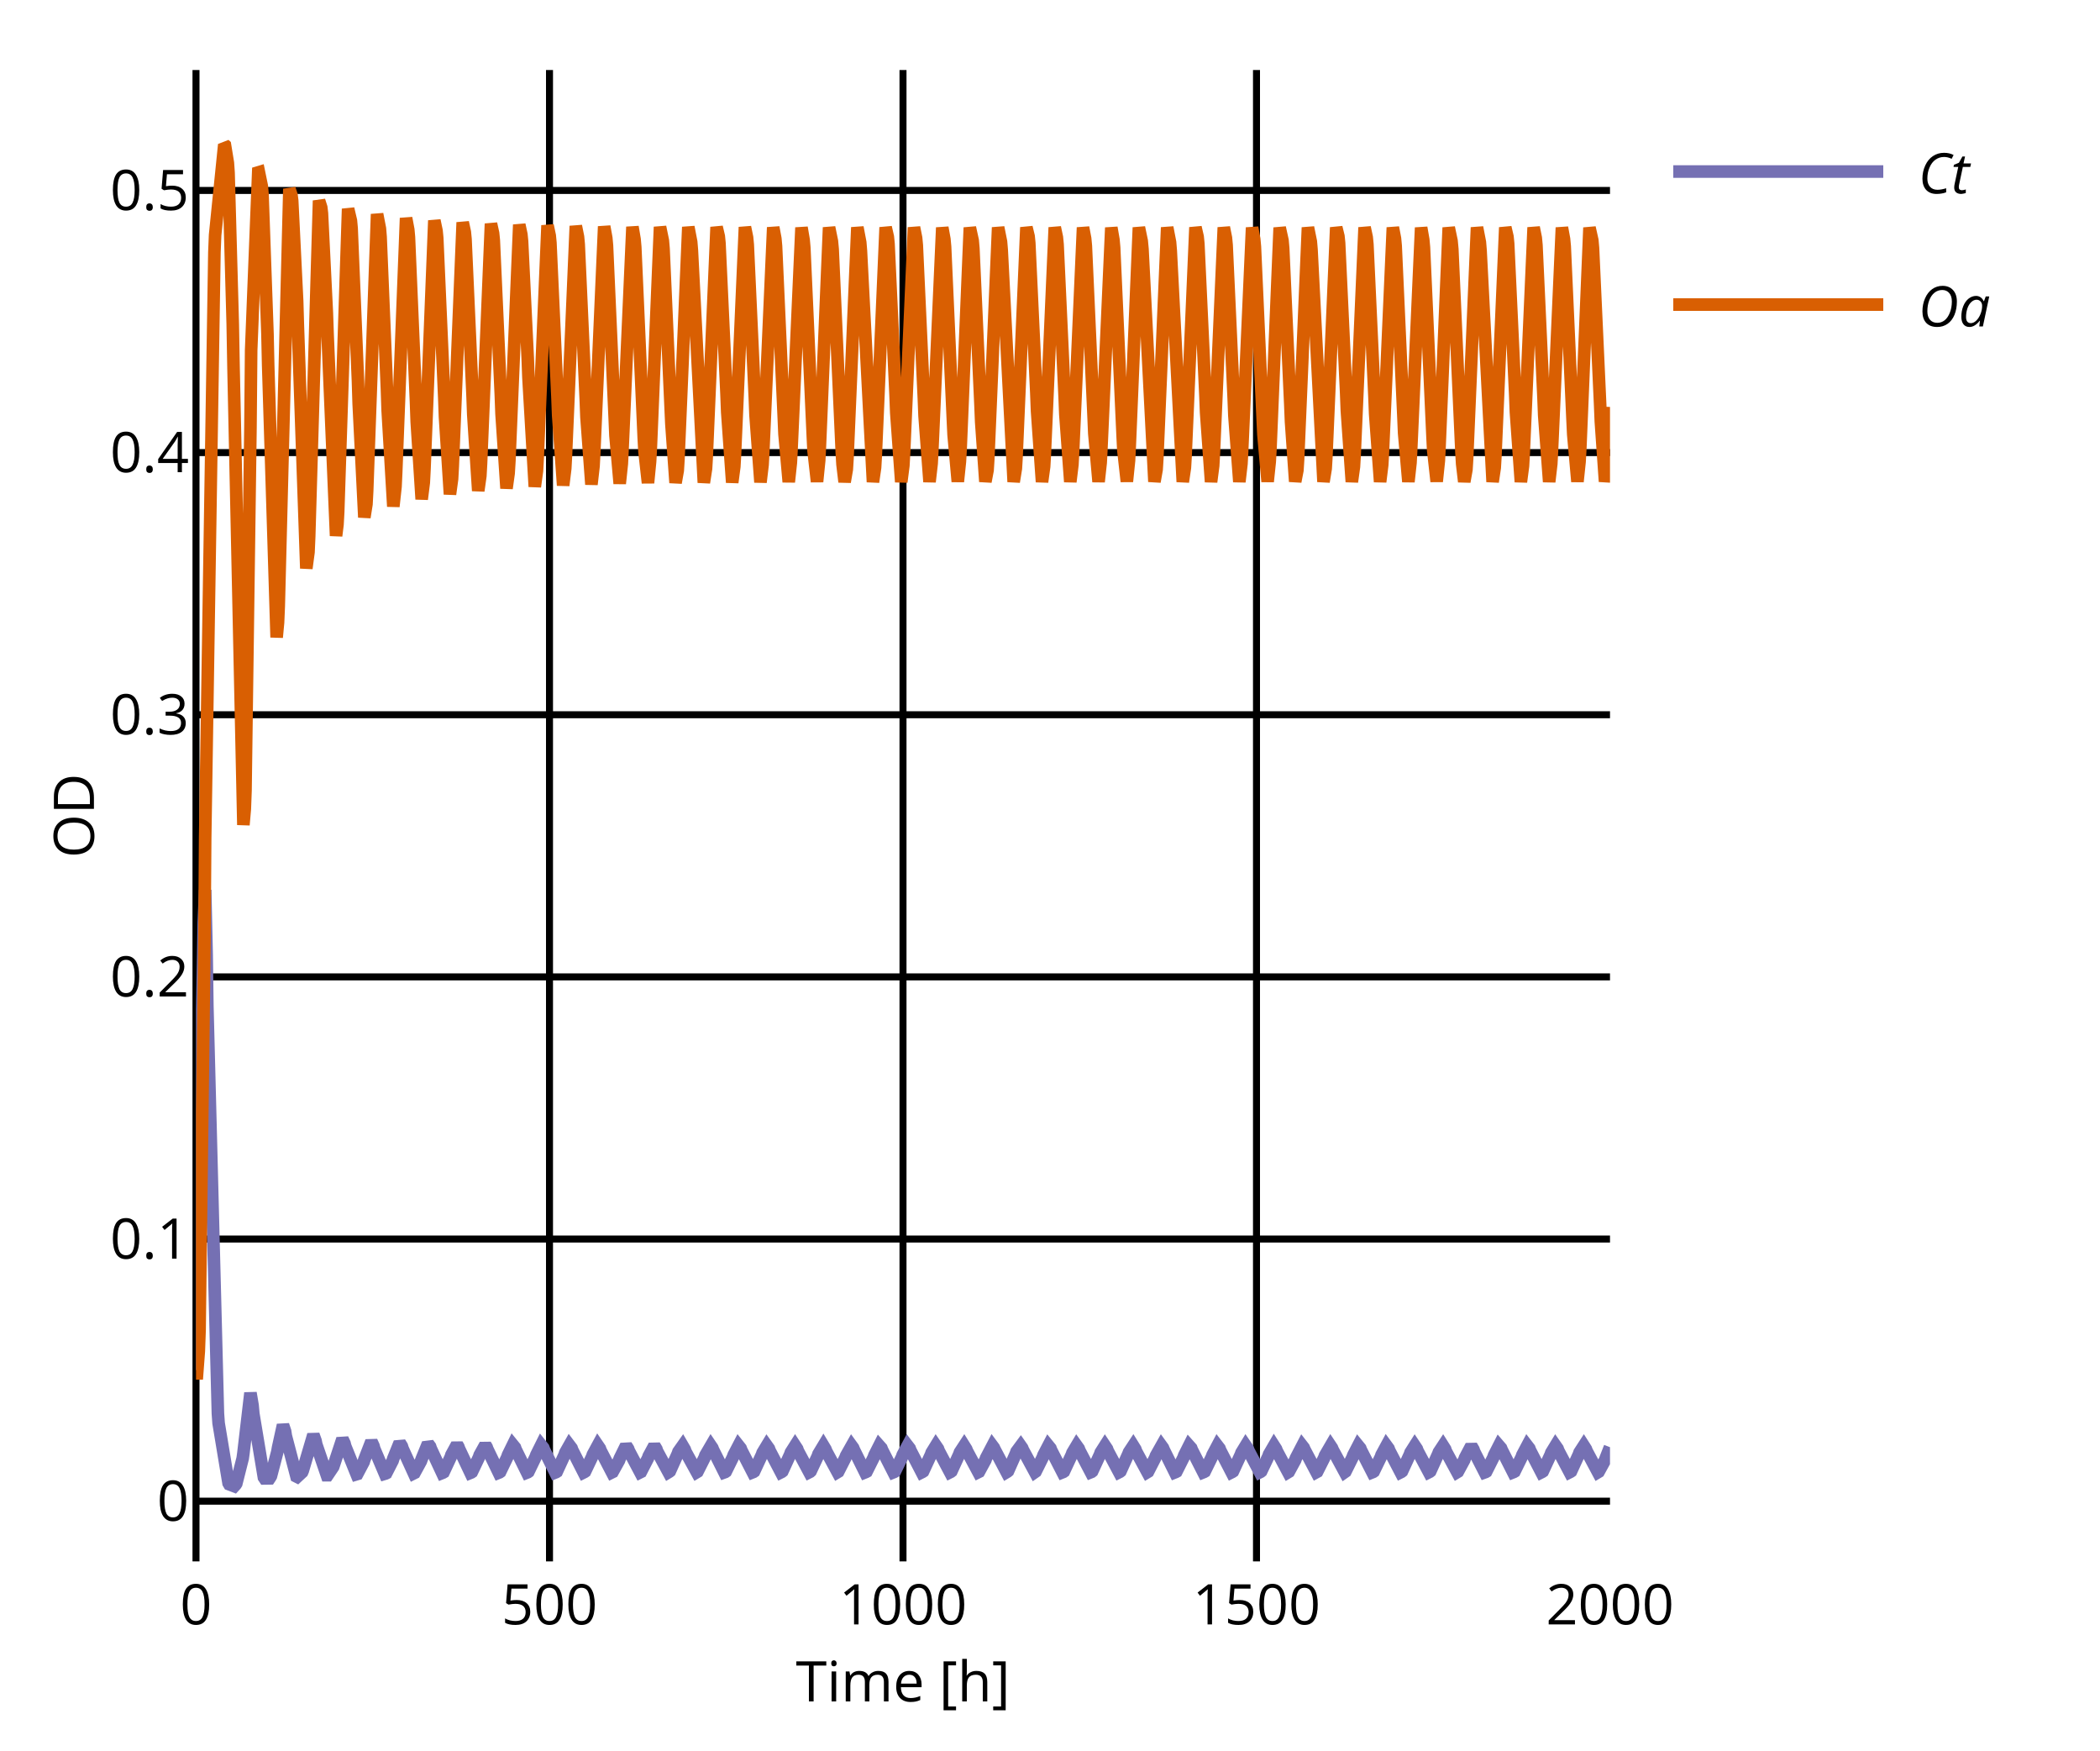
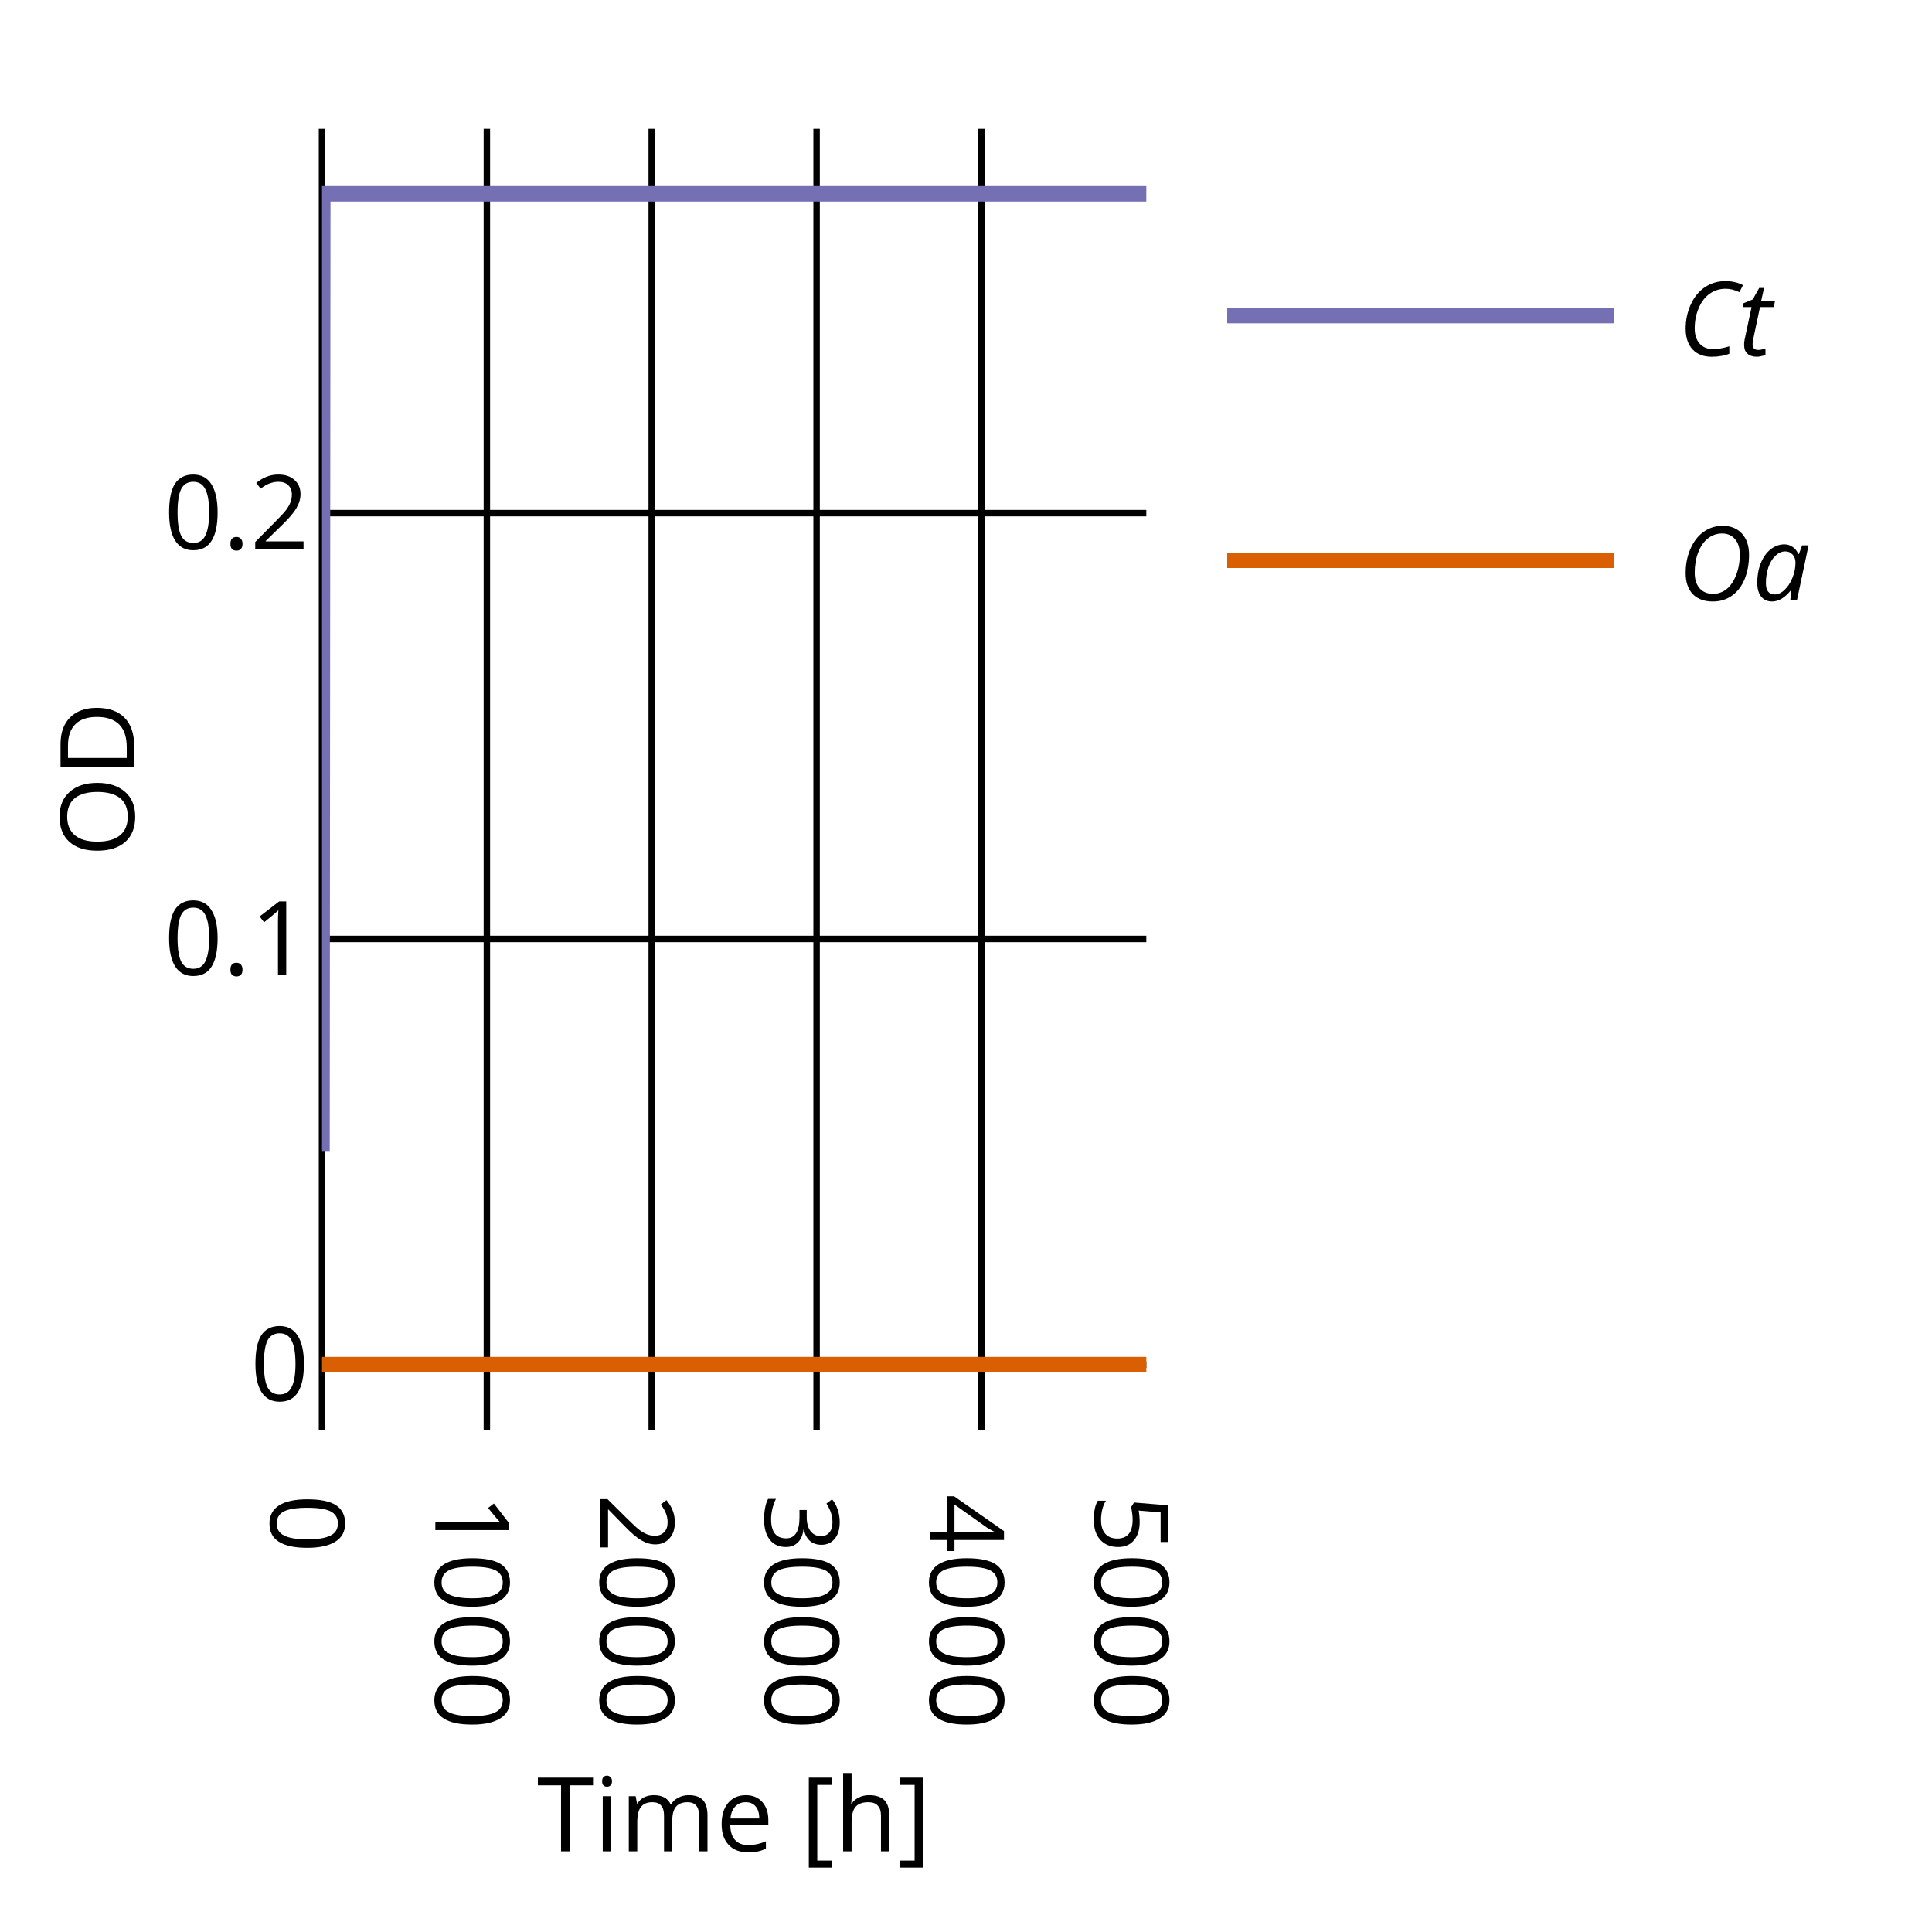
- <svg xmlns="http://www.w3.org/2000/svg" class="main-svg" width="300" height="250" style="" viewBox="0 0 300 250">
-   <rect x="0" y="0" width="300" height="250" style="fill: rgb(255, 255, 255); fill-opacity: 1;" />
-   <defs id="defs-088edc">
+ <svg xmlns="http://www.w3.org/2000/svg" class="main-svg" width="150" height="150" style="" viewBox="0 0 150 150">
+   <rect x="0" y="0" width="150" height="150" style="fill: rgb(255, 255, 255); fill-opacity: 1;" />
+   <defs id="defs-6dd282">
    <g class="clips">
-       <clipPath id="clip088edcxyplot" class="plotclip">
-         <rect width="202" height="213" />
+       <clipPath id="clip6dd282xyplot" class="plotclip">
+         <rect width="64" height="101" />
      </clipPath>
-       <clipPath class="axesclip" id="clip088edcx">
-         <rect x="28" y="0" width="202" height="250" />
+       <clipPath class="axesclip" id="clip6dd282x">
+         <rect x="25" y="0" width="64" height="150" />
      </clipPath>
-       <clipPath class="axesclip" id="clip088edcy">
-         <rect x="0" y="10" width="300" height="213" />
+       <clipPath class="axesclip" id="clip6dd282y">
+         <rect x="0" y="10" width="150" height="101" />
      </clipPath>
-       <clipPath class="axesclip" id="clip088edcxy">
-         <rect x="28" y="10" width="202" height="213" />
+       <clipPath class="axesclip" id="clip6dd282xy">
+         <rect x="25" y="10" width="64" height="101" />
      </clipPath>
    </g>
    <g class="gradients" />
    <g class="patterns" />
  </defs>
  <g class="bglayer" />
  <g class="layer-below">
    <g class="imagelayer" />
    <g class="shapelayer" />
  </g>
  <g class="cartesianlayer">
    <g class="subplot xy">
      <g class="layer-subplot">
        <g class="shapelayer" />
        <g class="imagelayer" />
      </g>
      <g class="minor-gridlayer">
        <g class="x" />
        <g class="y" />
      </g>
      <g class="gridlayer">
        <g class="x">
-           <path class="xgrid crisp" transform="translate(78.5,0)" d="M0,10v213" style="stroke: rgb(0, 0, 0); stroke-opacity: 1; stroke-width: 1px;" />
-           <path class="xgrid crisp" transform="translate(129,0)" d="M0,10v213" style="stroke: rgb(0, 0, 0); stroke-opacity: 1; stroke-width: 1px;" />
-           <path class="xgrid crisp" transform="translate(179.5,0)" d="M0,10v213" style="stroke: rgb(0, 0, 0); stroke-opacity: 1; stroke-width: 1px;" />
+           <path class="xgrid crisp" transform="translate(37.8,0)" d="M0,10v101" style="stroke: rgb(0, 0, 0); stroke-opacity: 1; stroke-width: 0.5px;" />
+           <path class="xgrid crisp" transform="translate(50.6,0)" d="M0,10v101" style="stroke: rgb(0, 0, 0); stroke-opacity: 1; stroke-width: 0.5px;" />
+           <path class="xgrid crisp" transform="translate(63.4,0)" d="M0,10v101" style="stroke: rgb(0, 0, 0); stroke-opacity: 1; stroke-width: 0.5px;" />
+           <path class="xgrid crisp" transform="translate(76.2,0)" d="M0,10v101" style="stroke: rgb(0, 0, 0); stroke-opacity: 1; stroke-width: 0.5px;" />
        </g>
        <g class="y">
-           <path class="ygrid crisp" transform="translate(0,176.96)" d="M28,0h202" style="stroke: rgb(0, 0, 0); stroke-opacity: 1; stroke-width: 1px;" />
-           <path class="ygrid crisp" transform="translate(0,139.52)" d="M28,0h202" style="stroke: rgb(0, 0, 0); stroke-opacity: 1; stroke-width: 1px;" />
-           <path class="ygrid crisp" transform="translate(0,102.08)" d="M28,0h202" style="stroke: rgb(0, 0, 0); stroke-opacity: 1; stroke-width: 1px;" />
-           <path class="ygrid crisp" transform="translate(0,64.64)" d="M28,0h202" style="stroke: rgb(0, 0, 0); stroke-opacity: 1; stroke-width: 1px;" />
-           <path class="ygrid crisp" transform="translate(0,27.2)" d="M28,0h202" style="stroke: rgb(0, 0, 0); stroke-opacity: 1; stroke-width: 1px;" />
+           <path class="ygrid crisp" transform="translate(0,72.9)" d="M25,0h64" style="stroke: rgb(0, 0, 0); stroke-opacity: 1; stroke-width: 0.5px;" />
+           <path class="ygrid crisp" transform="translate(0,39.84)" d="M25,0h64" style="stroke: rgb(0, 0, 0); stroke-opacity: 1; stroke-width: 0.5px;" />
        </g>
      </g>
      <g class="zerolinelayer">
-         <path class="xzl zl crisp" transform="translate(28,0)" d="M0,10v213" style="stroke: rgb(0, 0, 0); stroke-opacity: 1; stroke-width: 1px;" />
-         <path class="yzl zl crisp" transform="translate(0,214.4)" d="M28,0h202" style="stroke: rgb(0, 0, 0); stroke-opacity: 1; stroke-width: 1px;" />
+         <path class="xzl zl crisp" transform="translate(25,0)" d="M0,10v101" style="stroke: rgb(0, 0, 0); stroke-opacity: 1; stroke-width: 0.5px;" />
+         <path class="yzl zl crisp" transform="translate(0,105.95)" d="M25,0h64" style="stroke: rgb(0, 0, 0); stroke-opacity: 1; stroke-width: 0.5px;" />
      </g>
      <g class="layer-between">
        <g class="shapelayer" />
        <g class="imagelayer" />
      </g>
      <path class="xlines-below" />
      <path class="ylines-below" />
      <g class="overlines-below" />
      <g class="xaxislayer-below" />
      <g class="yaxislayer-below" />
      <g class="overaxes-below" />
      <g class="overplot">
-         <g class="xy" transform="translate(28,10)" clip-path="url(#clip088edcxyplot)">
+         <g class="xy" transform="translate(25,10)" clip-path="url(#clip6dd282xyplot)">
          <g class="scatterlayer mlayer">
-             <g class="trace scatter trace9ef714" style="stroke-miterlimit: 2; opacity: 1;">
+             <g class="trace scatter trace63bf33" style="stroke-miterlimit: 2; opacity: 1;">
              <g class="fills" />
              <g class="errorbars" />
              <g class="lines">
-                 <path class="js-line" d="M0,185.68L1.01,127.85L1.11,121.78L1.31,117.1L1.52,126.39L1.62,133.64L3.13,191.87L3.23,193.26L4.65,201.82L4.75,201.99L5.46,202.26L5.66,202.04L5.76,201.88L6.67,198.28L6.77,197.57L7.78,188.94L8.08,190.71L8.19,191.91L9.7,201L9.8,201.15L10.51,201.14L10.61,200.99L10.71,200.81L11.62,197.34L11.72,196.76L12.43,193.53L12.73,194.42L12.83,195.07L14.35,200.87L14.45,200.92L15.16,200.26L15.26,200.03L16.77,194.92L17.08,195.78L17.18,196.28L18.69,200.69L18.8,200.69L19.6,199.5L19.7,199.21L20.92,195.52L21.22,196.15L21.32,196.55L22.94,200.55L23.04,200.52L23.95,198.8L24.05,198.47L25.06,195.87L25.36,196.52L25.46,196.9L26.98,200.48L27.08,200.45L27.18,200.4L28.09,198.62L28.19,198.3L29.1,196.05L29.41,196.55L29.51,196.88L31.12,200.41L31.22,200.36L32.13,198.69L32.24,198.38L33.14,196.18L33.45,196.6L33.55,196.9L35.17,200.37L35.27,200.33L35.37,200.27L36.38,198.11L36.48,197.79L37.29,196.3L37.49,196.65L37.59,196.93L39.21,200.35L39.31,200.31L39.41,200.24L40.42,198.13L40.52,197.82L41.33,196.36L41.53,196.7L41.63,196.98L43.25,200.33L43.35,200.29L43.45,200.22L44.46,198.13L44.56,197.82L45.27,196.37L45.57,196.74L45.67,197.02L47.29,200.31L47.39,200.27L47.49,200.2L48.5,198.11L48.61,197.81L49.31,196.4L49.62,196.79L49.72,197.06L51.33,200.3L51.43,200.26L51.54,200.19L52.65,197.78L52.75,197.48L53.35,196.42L53.66,196.83L53.76,197.11L55.38,200.29L55.48,200.24L55.58,200.17L56.59,198.05L56.69,197.75L57.4,196.44L57.7,196.88L57.8,197.16L59.42,200.28L59.52,200.23L60.43,198.59L60.53,198.31L61.44,196.46L61.74,196.93L61.84,197.21L63.46,200.27L63.56,200.22L64.57,198.26L64.67,197.97L65.48,196.47L65.78,196.97L65.88,197.27L67.5,200.26L67.6,200.2L67.7,200.12L68.82,197.63L68.92,197.34L69.52,196.49L69.83,197.02L69.93,197.32L71.54,200.25L71.64,200.19L72.66,198.17L72.76,197.87L73.56,196.5L73.77,196.81L73.87,197.07L75.48,200.28L75.59,200.24L75.69,200.17L76.7,198.12L76.8,197.83L77.51,196.47L77.81,196.85L77.91,197.12L79.53,200.27L79.63,200.23L79.73,200.16L80.84,197.78L80.94,197.49L81.55,196.48L81.85,196.9L81.95,197.18L83.57,200.27L83.67,200.22L83.77,200.14L84.88,197.73L84.98,197.44L85.59,196.48L85.89,196.94L85.99,197.23L87.61,200.26L87.71,200.21L87.81,200.12L88.82,197.97L88.92,197.67L89.63,196.49L89.93,196.99L90.04,197.28L91.65,200.25L91.75,200.19L92.76,198.21L92.87,197.92L93.67,196.5L93.88,196.79L93.98,197.04L95.59,200.28L95.69,200.24L95.8,200.18L96.81,198.16L96.91,197.86L97.61,196.48L97.92,196.83L98.02,197.09L99.64,200.27L99.74,200.23L99.84,200.17L100.85,198.11L100.95,197.81L101.66,196.48L101.96,196.87L102.06,197.14L103.68,200.27L103.78,200.22L103.88,200.15L104.99,197.76L105.09,197.47L105.7,196.48L106,196.92L106.1,197.2L107.72,200.26L107.82,200.21L107.92,200.13L109.03,197.71L109.13,197.42L109.74,196.49L110.04,196.97L110.15,197.25L111.76,200.25L111.86,200.2L112.77,198.53L112.87,198.24L113.78,196.5L113.98,196.77L114.09,197.01L115.8,200.25L115.9,200.19L116.01,200.1L117.12,197.6L117.22,197.32L117.82,196.51L118.03,196.81L118.13,197.06L119.85,200.24L119.95,200.17L120.96,198.14L121.06,197.84L121.77,196.48L122.07,196.85L122.17,197.12L123.79,200.27L123.89,200.23L123.99,200.16L125.1,197.79L125.2,197.5L125.81,196.48L126.11,196.9L126.21,197.17L127.83,200.26L127.93,200.22L128.03,200.14L129.14,197.74L129.24,197.45L129.85,196.49L130.15,196.94L130.25,197.22L131.87,200.26L131.97,200.21L132.07,200.13L133.18,197.68L133.29,197.4L133.89,196.49L134.2,196.99L134.3,197.28L135.91,200.25L136.01,200.19L137.02,198.22L137.13,197.92L137.93,196.5L138.14,196.79L138.24,197.04L139.85,200.28L139.95,200.24L140.06,200.18L141.07,198.17L141.17,197.87L141.87,196.48L142.18,196.83L142.28,197.09L143.9,200.27L144,200.23L144.1,200.17L145.11,198.11L145.21,197.82L145.92,196.48L146.22,196.87L146.32,197.14L147.94,200.27L148.04,200.22L148.14,200.15L149.25,197.76L149.35,197.48L149.96,196.48L150.26,196.92L150.36,197.19L151.98,200.26L152.08,200.21L152.18,200.13L153.19,198.01L153.29,197.71L154,196.49L154.3,196.96L154.41,197.25L156.02,200.26L156.12,200.2L157.03,198.53L157.13,198.25L158.04,196.5L158.25,196.77L158.35,197.01L160.06,200.25L160.17,200.19L161.18,198.19L161.28,197.9L162.09,196.51L162.29,196.81L162.39,197.06L164.11,200.24L164.21,200.17L165.22,198.14L165.32,197.85L166.03,196.48L166.33,196.85L166.43,197.11L168.05,200.27L168.15,200.23L168.25,200.16L169.26,198.09L169.36,197.79L170.07,196.48L170.37,196.89L170.47,197.17L172.09,200.27L172.19,200.22L172.29,200.14L173.4,197.74L173.5,197.45L174.11,196.49L174.41,196.94L174.51,197.22L176.13,200.26L176.23,200.21L176.33,200.13L177.44,197.69L177.55,197.4L178.15,196.49L178.46,196.98L178.56,197.28L180.17,200.25L180.27,200.19L181.18,198.51L181.28,198.22L182.19,196.5L182.5,197.03L182.6,197.33L184.11,200.28L184.22,200.24L184.32,200.18L185.33,198.17L185.43,197.87L186.14,196.48L186.44,196.83L186.54,197.08L188.16,200.27L188.26,200.23L188.36,200.17L189.37,198.12L189.47,197.82L190.18,196.48L190.48,196.87L190.58,197.14L192.2,200.27L192.3,200.22L192.4,200.15L193.51,197.77L193.61,197.48L194.22,196.48L194.52,196.91L194.62,197.19L196.24,200.26L196.34,200.21L196.44,200.14L197.55,197.72L197.65,197.43L198.26,196.49L198.56,196.96L198.67,197.25L200.28,200.26L200.38,200.2L201.29,198.54L201.39,198.25L202,196.69" style="vector-effect: none; fill: none; stroke: rgb(117, 112, 179); stroke-opacity: 1; stroke-width: 1.8px; opacity: 1;" />
+                 <path class="js-line" d="M0,79.42L0.06,5.05L0.75,5.05L0.76,5.05L64,5.05L64,5.05" style="vector-effect: none; fill: none; stroke: rgb(117, 112, 179); stroke-opacity: 1; stroke-width: 1.2px; opacity: 1;" />
              </g>
              <g class="points" />
              <g class="text" />
            </g>
-             <g class="trace scatter traceb2953d" style="stroke-miterlimit: 2; opacity: 1;">
+             <g class="trace scatter trace7bf548" style="stroke-miterlimit: 2; opacity: 1;">
              <g class="fills" />
              <g class="errorbars" />
              <g class="lines">
-                 <path class="js-line" d="M0,185.68L0.1,186.98L0.4,182.97L0.51,179.96L1.21,124.1L1.31,109.66L2.63,26.02L2.73,23.57L4.04,10.65L4.14,10.74L4.55,13.26L4.65,14.68L5.25,36.3L5.36,42.44L6.77,107.82L6.97,105.55L7.07,102.91L7.78,51.03L7.88,40.01L8.89,14.62L8.99,14.59L9.4,16.59L9.5,17.76L10.21,37.66L10.31,42.16L11.52,81.03L11.72,78.9L11.82,76.54L13.34,16.97L13.64,17.87L13.74,18.65L14.45,33.04L14.55,36.46L15.76,71.18L16.07,68.85L16.17,66.6L17.58,18.65L17.89,19.63L17.99,20.46L18.69,34.64L18.8,37.81L20.01,66.53L20.21,64.91L20.31,63.11L21.73,19.82L22.13,21.52L22.23,22.61L23.14,44.45L23.24,47.63L24.05,63.89L24.35,62L24.45,60.15L25.87,20.58L26.27,22.64L26.37,23.84L27.28,45.63L27.38,48.61L28.19,62.34L28.5,59.5L28.6,57.39L30.01,21.14L30.32,22.79L30.42,23.88L31.43,47.44L31.53,50.23L32.24,61.3L32.54,58.91L32.64,56.99L34.05,21.49L34.36,22.97L34.46,24L35.47,46.82L35.57,49.55L36.28,60.59L36.58,58.4L36.68,56.58L38.1,21.76L38.4,23.15L38.5,24.16L39.51,46.54L39.61,49.22L40.32,60.1L40.62,57.97L40.72,56.18L42.14,21.95L42.44,23.32L42.54,24.32L43.55,46.48L43.65,49.12L44.36,59.75L44.66,57.58L44.77,55.79L46.18,22.09L46.48,23.49L46.58,24.5L47.39,41.14L47.49,43.87L48.4,59.51L48.71,57.23L48.81,55.42L50.22,22.19L50.53,23.66L50.63,24.69L51.64,46.76L51.74,49.34L52.45,59.33L52.75,56.89L52.85,55.04L54.26,22.28L54.57,23.83L54.67,24.89L55.68,47.03L55.78,49.57L56.49,59.19L56.79,56.57L56.89,54.66L58.31,22.34L58.61,24L58.71,25.09L59.82,49.85L59.92,52.18L60.53,59.07L60.83,56.24L60.93,54.27L62.35,22.4L62.65,24.18L62.75,25.3L63.96,52.46L64.07,54.48L64.57,58.97L64.87,55.91L64.98,53.87L66.29,22.41L66.69,24.36L66.79,25.52L67.8,48.07L67.91,50.52L68.51,58.95L68.82,57.19L68.92,55.58L70.33,22.42L70.74,24.55L70.84,25.75L72.55,58.93L72.86,56.92L72.96,55.23L74.37,22.43L74.68,23.75L74.78,24.74L75.79,46.32L75.89,48.86L76.6,58.91L76.9,56.65L77,54.87L78.42,22.44L78.72,23.91L78.82,24.95L79.83,46.76L79.93,49.27L80.64,58.88L80.94,56.36L81.04,54.5L82.46,22.47L82.76,24.08L82.86,25.16L83.97,49.68L84.07,51.99L84.68,58.84L84.98,56.06L85.08,54.11L86.5,22.5L86.8,24.26L86.9,25.38L88.12,52.36L88.22,54.37L88.72,58.8L89.03,55.74L89.13,53.71L90.44,22.48L90.84,24.44L90.95,25.61L92.26,54.69L92.36,56.33L92.66,58.83L92.97,57.03L93.07,55.41L94.48,22.47L94.89,24.63L94.99,25.84L96.71,58.84L97.01,56.77L97.11,55.06L98.52,22.47L98.83,23.83L98.93,24.83L99.94,46.43L100.04,48.96L100.75,58.84L101.05,56.5L101.15,54.7L102.57,22.48L102.87,23.99L102.97,25.04L103.98,46.89L104.08,49.39L104.79,58.82L105.09,56.21L105.19,54.32L106.61,22.5L106.91,24.16L107.01,25.25L108.12,49.82L108.23,52.11L108.83,58.79L109.13,55.91L109.24,53.93L110.55,22.5L110.95,24.34L111.05,25.48L112.07,47.8L112.17,50.25L112.77,58.79L113.08,57.15L113.18,55.58L114.59,22.48L115,24.53L115.1,25.71L116.81,58.82L117.12,56.91L117.22,55.25L118.63,22.47L118.94,23.75L119.04,24.72L120.05,46.16L120.15,48.7L120.86,58.83L121.16,56.64L121.26,54.89L122.68,22.48L122.98,23.9L123.08,24.92L124.09,46.63L124.19,49.14L124.9,58.82L125.2,56.36L125.3,54.52L126.72,22.49L127.02,24.07L127.12,25.14L128.23,49.58L128.33,51.89L128.94,58.81L129.24,56.07L129.34,54.14L130.76,22.51L131.06,24.24L131.16,25.36L132.38,52.28L132.48,54.3L132.98,58.77L133.29,55.76L133.39,53.74L134.7,22.49L135.1,24.42L135.21,25.58L136.92,58.8L137.23,57.04L137.33,55.43L138.74,22.48L139.15,24.61L139.25,25.82L140.97,58.82L141.27,56.79L141.37,55.08L142.78,22.47L143.09,23.82L143.19,24.81L144.2,46.38L144.3,48.9L145.01,58.83L145.31,56.52L145.41,54.72L146.83,22.48L147.13,23.98L147.23,25.02L148.24,46.84L148.34,49.35L149.05,58.82L149.35,56.23L149.45,54.35L150.87,22.5L151.17,24.15L151.27,25.24L152.38,49.78L152.49,52.07L153.09,58.79L153.39,55.93L153.5,53.96L154.81,22.51L155.21,24.33L155.31,25.46L156.33,47.76L156.43,50.21L157.03,58.78L157.34,57.17L157.44,55.61L158.85,22.49L159.26,24.51L159.36,25.69L161.07,58.81L161.38,56.92L161.48,55.27L162.89,22.48L163.2,23.74L163.3,24.71L164.31,46.13L164.41,48.67L165.12,58.82L165.42,56.66L165.52,54.92L166.94,22.48L167.24,23.89L167.34,24.91L168.35,46.59L168.45,49.11L169.16,58.82L169.46,56.38L169.56,54.55L170.98,22.49L171.28,24.06L171.38,25.12L172.49,49.55L172.59,51.86L173.2,58.81L173.5,56.09L173.6,54.17L175.02,22.51L175.32,24.23L175.42,25.34L176.64,52.25L176.74,54.27L177.24,58.77L177.55,55.78L177.65,53.77L178.96,22.5L179.36,24.41L179.47,25.57L180.78,54.6L180.88,56.25L181.18,58.8L181.49,57.06L181.59,55.45L183,22.48L183.41,24.6L183.51,25.8L185.23,58.82L185.53,56.8L185.63,55.11L187.04,22.48L187.35,23.81L187.45,24.8L188.46,46.34L188.56,48.87L189.27,58.83L189.57,56.54L189.67,54.75L191.09,22.48L191.39,23.97L191.49,25.01L192.5,46.81L192.6,49.31L193.31,58.82L193.61,56.25L193.71,54.37L195.13,22.5L195.43,24.14L195.53,25.22L196.64,49.75L196.75,52.04L197.35,58.79L197.65,55.95L197.76,53.98L199.07,22.51L199.47,24.31L199.57,25.44L200.59,47.73L200.69,50.18L201.29,58.78L201.6,57.18L201.7,55.63L202,48.12" style="vector-effect: none; fill: none; stroke: rgb(217, 95, 2); stroke-opacity: 1; stroke-width: 1.8px; opacity: 1;" />
+                 <path class="js-line" d="M0,95.95L64,95.95L64,95.95" style="vector-effect: none; fill: none; stroke: rgb(217, 95, 2); stroke-opacity: 1; stroke-width: 1.2px; opacity: 1;" />
              </g>
              <g class="points" />
              <g class="text" />
            </g>
          </g>
        </g>
      </g>
      <path class="xlines-above crisp" d="M0,0" style="fill: none;" />
      <path class="ylines-above crisp" d="M0,0" style="fill: none;" />
      <g class="overlines-above" />
      <g class="xaxislayer-above">
        <g class="xtick">
-           <text text-anchor="middle" x="0" y="232" transform="translate(28,0)" style="font-family: 'Open Sans', verdana, arial, sans-serif; font-size: 8px; fill: rgb(0, 0, 0); fill-opacity: 1; white-space: pre; opacity: 1;">0</text>
+           <text text-anchor="start" x="0" y="120" transform="translate(25,0) rotate(90,0,116)" style="font-family: 'Open Sans', verdana, arial, sans-serif; font-size: 8px; fill: rgb(0, 0, 0); fill-opacity: 1; white-space: pre; opacity: 1;">0</text>
        </g>
        <g class="xtick">
-           <text text-anchor="middle" x="0" y="232" style="font-family: 'Open Sans', verdana, arial, sans-serif; font-size: 8px; fill: rgb(0, 0, 0); fill-opacity: 1; white-space: pre; opacity: 1;" transform="translate(78.5,0)">500</text>
+           <text text-anchor="start" x="0" y="120" style="font-family: 'Open Sans', verdana, arial, sans-serif; font-size: 8px; fill: rgb(0, 0, 0); fill-opacity: 1; white-space: pre; opacity: 1;" transform="translate(37.8,0) rotate(90,0,116)">1000</text>
        </g>
        <g class="xtick">
-           <text text-anchor="middle" x="0" y="232" style="font-family: 'Open Sans', verdana, arial, sans-serif; font-size: 8px; fill: rgb(0, 0, 0); fill-opacity: 1; white-space: pre; opacity: 1;" transform="translate(129,0)">1000</text>
+           <text text-anchor="start" x="0" y="120" style="font-family: 'Open Sans', verdana, arial, sans-serif; font-size: 8px; fill: rgb(0, 0, 0); fill-opacity: 1; white-space: pre; opacity: 1;" transform="translate(50.6,0) rotate(90,0,116)">2000</text>
        </g>
        <g class="xtick">
-           <text text-anchor="middle" x="0" y="232" style="font-family: 'Open Sans', verdana, arial, sans-serif; font-size: 8px; fill: rgb(0, 0, 0); fill-opacity: 1; white-space: pre; opacity: 1;" transform="translate(179.5,0)">1500</text>
+           <text text-anchor="start" x="0" y="120" style="font-family: 'Open Sans', verdana, arial, sans-serif; font-size: 8px; fill: rgb(0, 0, 0); fill-opacity: 1; white-space: pre; opacity: 1;" transform="translate(63.4,0) rotate(90,0,116)">3000</text>
        </g>
        <g class="xtick">
-           <text text-anchor="middle" x="0" y="232" style="font-family: 'Open Sans', verdana, arial, sans-serif; font-size: 8px; fill: rgb(0, 0, 0); fill-opacity: 1; white-space: pre; opacity: 1;" transform="translate(230,0)">2000</text>
+           <text text-anchor="start" x="0" y="120" style="font-family: 'Open Sans', verdana, arial, sans-serif; font-size: 8px; fill: rgb(0, 0, 0); fill-opacity: 1; white-space: pre; opacity: 1;" transform="translate(76.2,0) rotate(90,0,116)">4000</text>
+         </g>
+         <g class="xtick">
+           <text text-anchor="start" x="0" y="120" style="font-family: 'Open Sans', verdana, arial, sans-serif; font-size: 8px; fill: rgb(0, 0, 0); fill-opacity: 1; white-space: pre; opacity: 1;" transform="translate(89,0) rotate(90,0,116)">5000</text>
        </g>
      </g>
      <g class="yaxislayer-above">
        <g class="ytick">
-           <text text-anchor="end" x="27" y="2.8" transform="translate(0,214.4)" style="font-family: 'Open Sans', verdana, arial, sans-serif; font-size: 8px; fill: rgb(0, 0, 0); fill-opacity: 1; white-space: pre; opacity: 1;">0</text>
+           <text text-anchor="end" x="24" y="2.8" transform="translate(0,105.95)" style="font-family: 'Open Sans', verdana, arial, sans-serif; font-size: 8px; fill: rgb(0, 0, 0); fill-opacity: 1; white-space: pre; opacity: 1;">0</text>
        </g>
        <g class="ytick">
-           <text text-anchor="end" x="27" y="2.8" style="font-family: 'Open Sans', verdana, arial, sans-serif; font-size: 8px; fill: rgb(0, 0, 0); fill-opacity: 1; white-space: pre; opacity: 1;" transform="translate(0,176.96)">0.1</text>
+           <text text-anchor="end" x="24" y="2.8" style="font-family: 'Open Sans', verdana, arial, sans-serif; font-size: 8px; fill: rgb(0, 0, 0); fill-opacity: 1; white-space: pre; opacity: 1;" transform="translate(0,72.9)">0.1</text>
        </g>
        <g class="ytick">
-           <text text-anchor="end" x="27" y="2.8" style="font-family: 'Open Sans', verdana, arial, sans-serif; font-size: 8px; fill: rgb(0, 0, 0); fill-opacity: 1; white-space: pre; opacity: 1;" transform="translate(0,139.52)">0.2</text>
-         </g>
-         <g class="ytick">
-           <text text-anchor="end" x="27" y="2.8" style="font-family: 'Open Sans', verdana, arial, sans-serif; font-size: 8px; fill: rgb(0, 0, 0); fill-opacity: 1; white-space: pre; opacity: 1;" transform="translate(0,102.08)">0.3</text>
-         </g>
-         <g class="ytick">
-           <text text-anchor="end" x="27" y="2.8" style="font-family: 'Open Sans', verdana, arial, sans-serif; font-size: 8px; fill: rgb(0, 0, 0); fill-opacity: 1; white-space: pre; opacity: 1;" transform="translate(0,64.64)">0.4</text>
-         </g>
-         <g class="ytick">
-           <text text-anchor="end" x="27" y="2.8" style="font-family: 'Open Sans', verdana, arial, sans-serif; font-size: 8px; fill: rgb(0, 0, 0); fill-opacity: 1; white-space: pre; opacity: 1;" transform="translate(0,27.2)">0.5</text>
+           <text text-anchor="end" x="24" y="2.8" style="font-family: 'Open Sans', verdana, arial, sans-serif; font-size: 8px; fill: rgb(0, 0, 0); fill-opacity: 1; white-space: pre; opacity: 1;" transform="translate(0,39.84)">0.2</text>
        </g>
      </g>
      <g class="overaxes-above" />
    </g>
  </g>
  <g class="polarlayer" />
  <g class="smithlayer" />
  <g class="ternarylayer" />
  <g class="geolayer" />
  <g class="funnelarealayer" />
  <g class="pielayer" />
  <g class="iciclelayer" />
  <g class="treemaplayer" />
  <g class="sunburstlayer" />
  <g class="glimages" />
-   <defs id="topdefs-088edc">
+   <defs id="topdefs-6dd282">
    <g class="clips" />
-     <clipPath id="legend088edc">
+     <clipPath id="legend6dd282">
      <rect width="56" height="48" x="0" y="0" />
    </clipPath>
  </defs>
  <g class="layer-above">
    <g class="imagelayer" />
    <g class="shapelayer" />
  </g>
  <g class="infolayer">
-     <g class="legend" pointer-events="all" transform="translate(234.04,10)">
+     <g class="legend" pointer-events="all" transform="translate(90.28,10)">
      <rect class="bg" shape-rendering="crispEdges" width="56" height="48" x="0" y="0" style="stroke: rgb(68, 68, 68); stroke-opacity: 1; fill: rgb(255, 255, 255); fill-opacity: 1; stroke-width: 0px;" />
-       <g class="scrollbox" transform="" clip-path="url(#legend088edc)">
+       <g class="scrollbox" transform="" clip-path="url(#legend6dd282)">
        <g class="groups">
          <g class="traces" transform="translate(0,14.5)" style="opacity: 1;">
            <text class="legendtext" text-anchor="start" x="40" y="3.12" style="font-family: 'Open Sans', verdana, arial, sans-serif; font-size: 8px; fill: rgb(0, 0, 0); fill-opacity: 1; white-space: pre;">
              <tspan style="font-style:italic">Ct</tspan>
            </text>
            <g class="layers" style="opacity: 1;">
              <g class="legendfill" />
              <g class="legendlines">
-                 <path class="js-line" d="M5,0h30" style="fill: none; stroke: rgb(117, 112, 179); stroke-opacity: 1; stroke-width: 1.8px;" />
+                 <path class="js-line" d="M5,0h30" style="fill: none; stroke: rgb(117, 112, 179); stroke-opacity: 1; stroke-width: 1.2px;" />
              </g>
              <g class="legendsymbols">
                <g class="legendpoints" />
              </g>
            </g>
            <rect class="legendtoggle" x="0" y="-9.5" width="50.766" height="19" style="fill: rgb(0, 0, 0); fill-opacity: 0;" />
          </g>
          <g class="traces" transform="translate(0,33.5)" style="opacity: 1;">
            <text class="legendtext" text-anchor="start" x="40" y="3.12" style="font-family: 'Open Sans', verdana, arial, sans-serif; font-size: 8px; fill: rgb(0, 0, 0); fill-opacity: 1; white-space: pre;">
              <tspan style="font-style:italic">Oa</tspan>
            </text>
            <g class="layers" style="opacity: 1;">
              <g class="legendfill" />
              <g class="legendlines">
-                 <path class="js-line" d="M5,0h30" style="fill: none; stroke: rgb(217, 95, 2); stroke-opacity: 1; stroke-width: 1.8px;" />
+                 <path class="js-line" d="M5,0h30" style="fill: none; stroke: rgb(217, 95, 2); stroke-opacity: 1; stroke-width: 1.2px;" />
              </g>
              <g class="legendsymbols">
                <g class="legendpoints" />
              </g>
            </g>
            <rect class="legendtoggle" x="0" y="-9.5" width="50.766" height="19" style="fill: rgb(0, 0, 0); fill-opacity: 0;" />
          </g>
        </g>
      </g>
      <rect class="scrollbar" rx="20" ry="3" width="0" height="0" x="0" y="0" style="fill: rgb(128, 139, 164); fill-opacity: 1;" />
    </g>
    <g class="g-gtitle" />
    <g class="g-xtitle" transform="translate(0,3.9)">
-       <text class="xtitle" x="129" y="239.1" text-anchor="middle" style="opacity: 1; font-family: 'Open Sans', verdana, arial, sans-serif; font-size: 8px; fill: rgb(0, 0, 0); fill-opacity: 1; white-space: pre;">Time [h]</text>
+       <text class="xtitle" x="57" y="139.834" text-anchor="middle" style="opacity: 1; font-family: 'Open Sans', verdana, arial, sans-serif; font-size: 8px; fill: rgb(0, 0, 0); fill-opacity: 1; white-space: pre;">Time [h]</text>
    </g>
    <g class="g-ytitle">
-       <text class="ytitle" transform="rotate(-90,13.41875,116.5)" x="13.419" y="116.5" text-anchor="middle" style="opacity: 1; font-family: 'Open Sans', verdana, arial, sans-serif; font-size: 8px; fill: rgb(0, 0, 0); fill-opacity: 1; white-space: pre;">OD</text>
+       <text class="ytitle" transform="rotate(-90,10.41875,60.5)" x="10.419" y="60.5" text-anchor="middle" style="opacity: 1; font-family: 'Open Sans', verdana, arial, sans-serif; font-size: 8px; fill: rgb(0, 0, 0); fill-opacity: 1; white-space: pre;">OD</text>
    </g>
  </g>
</svg>
